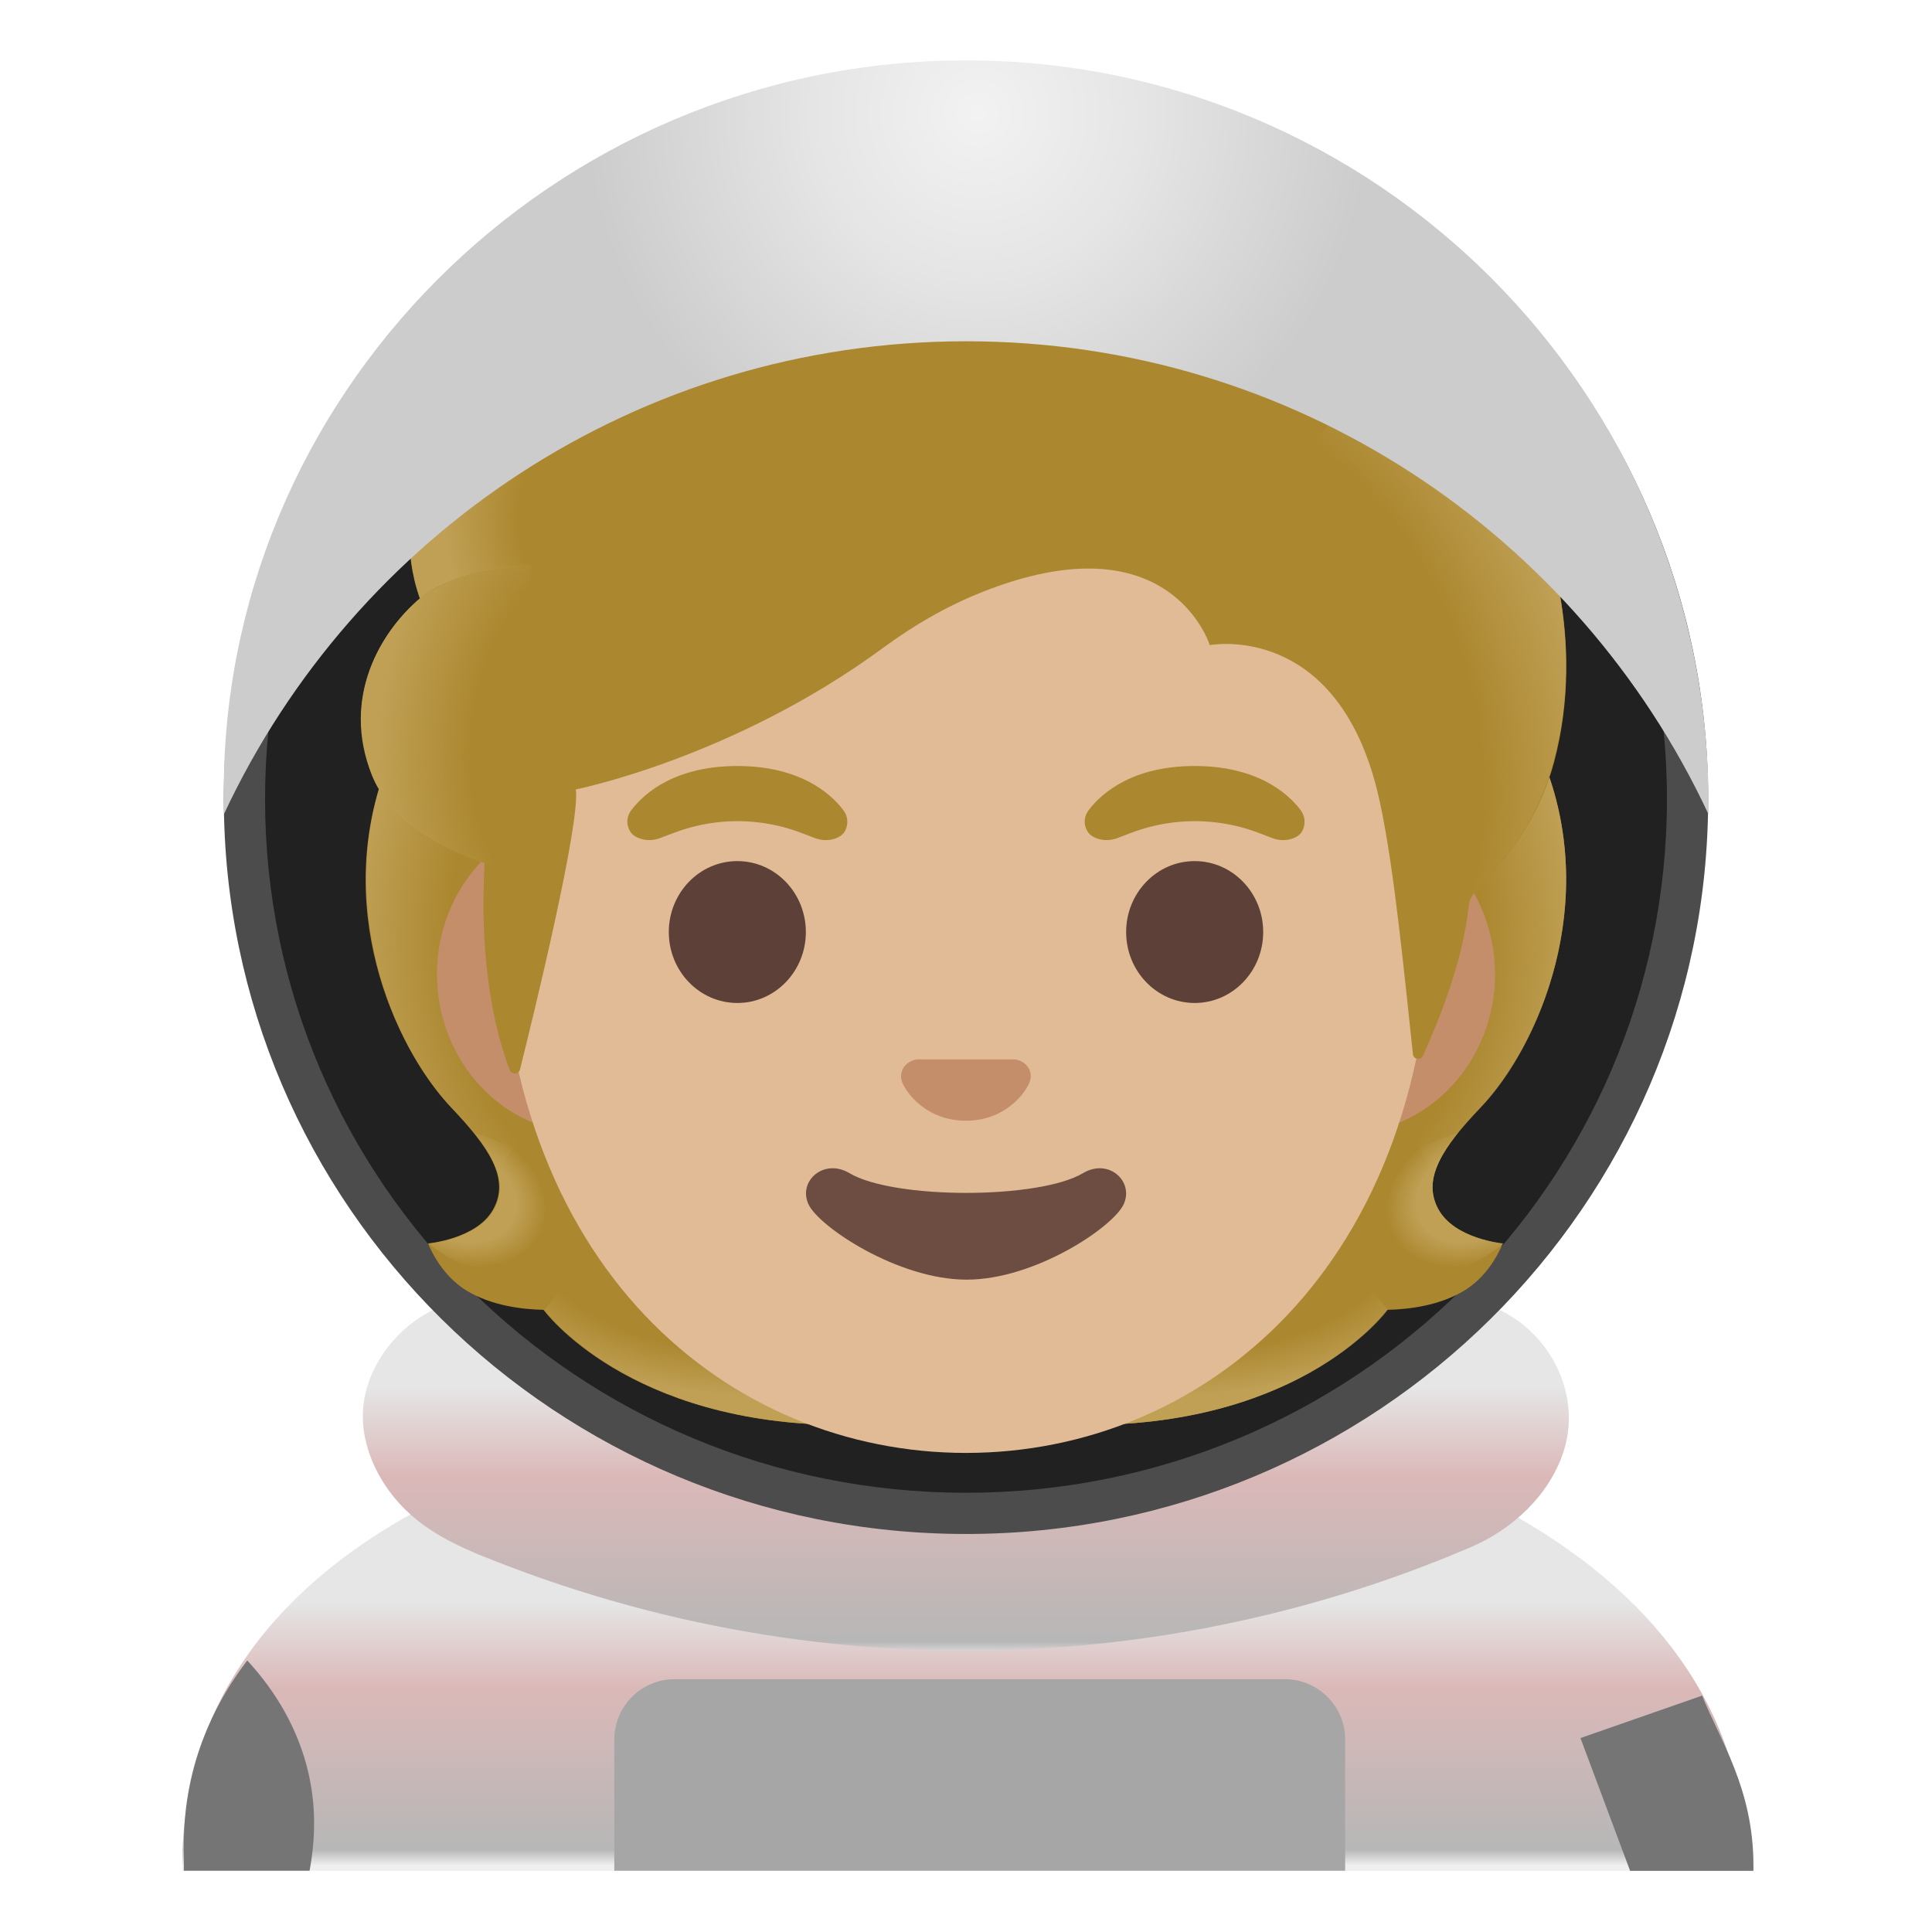
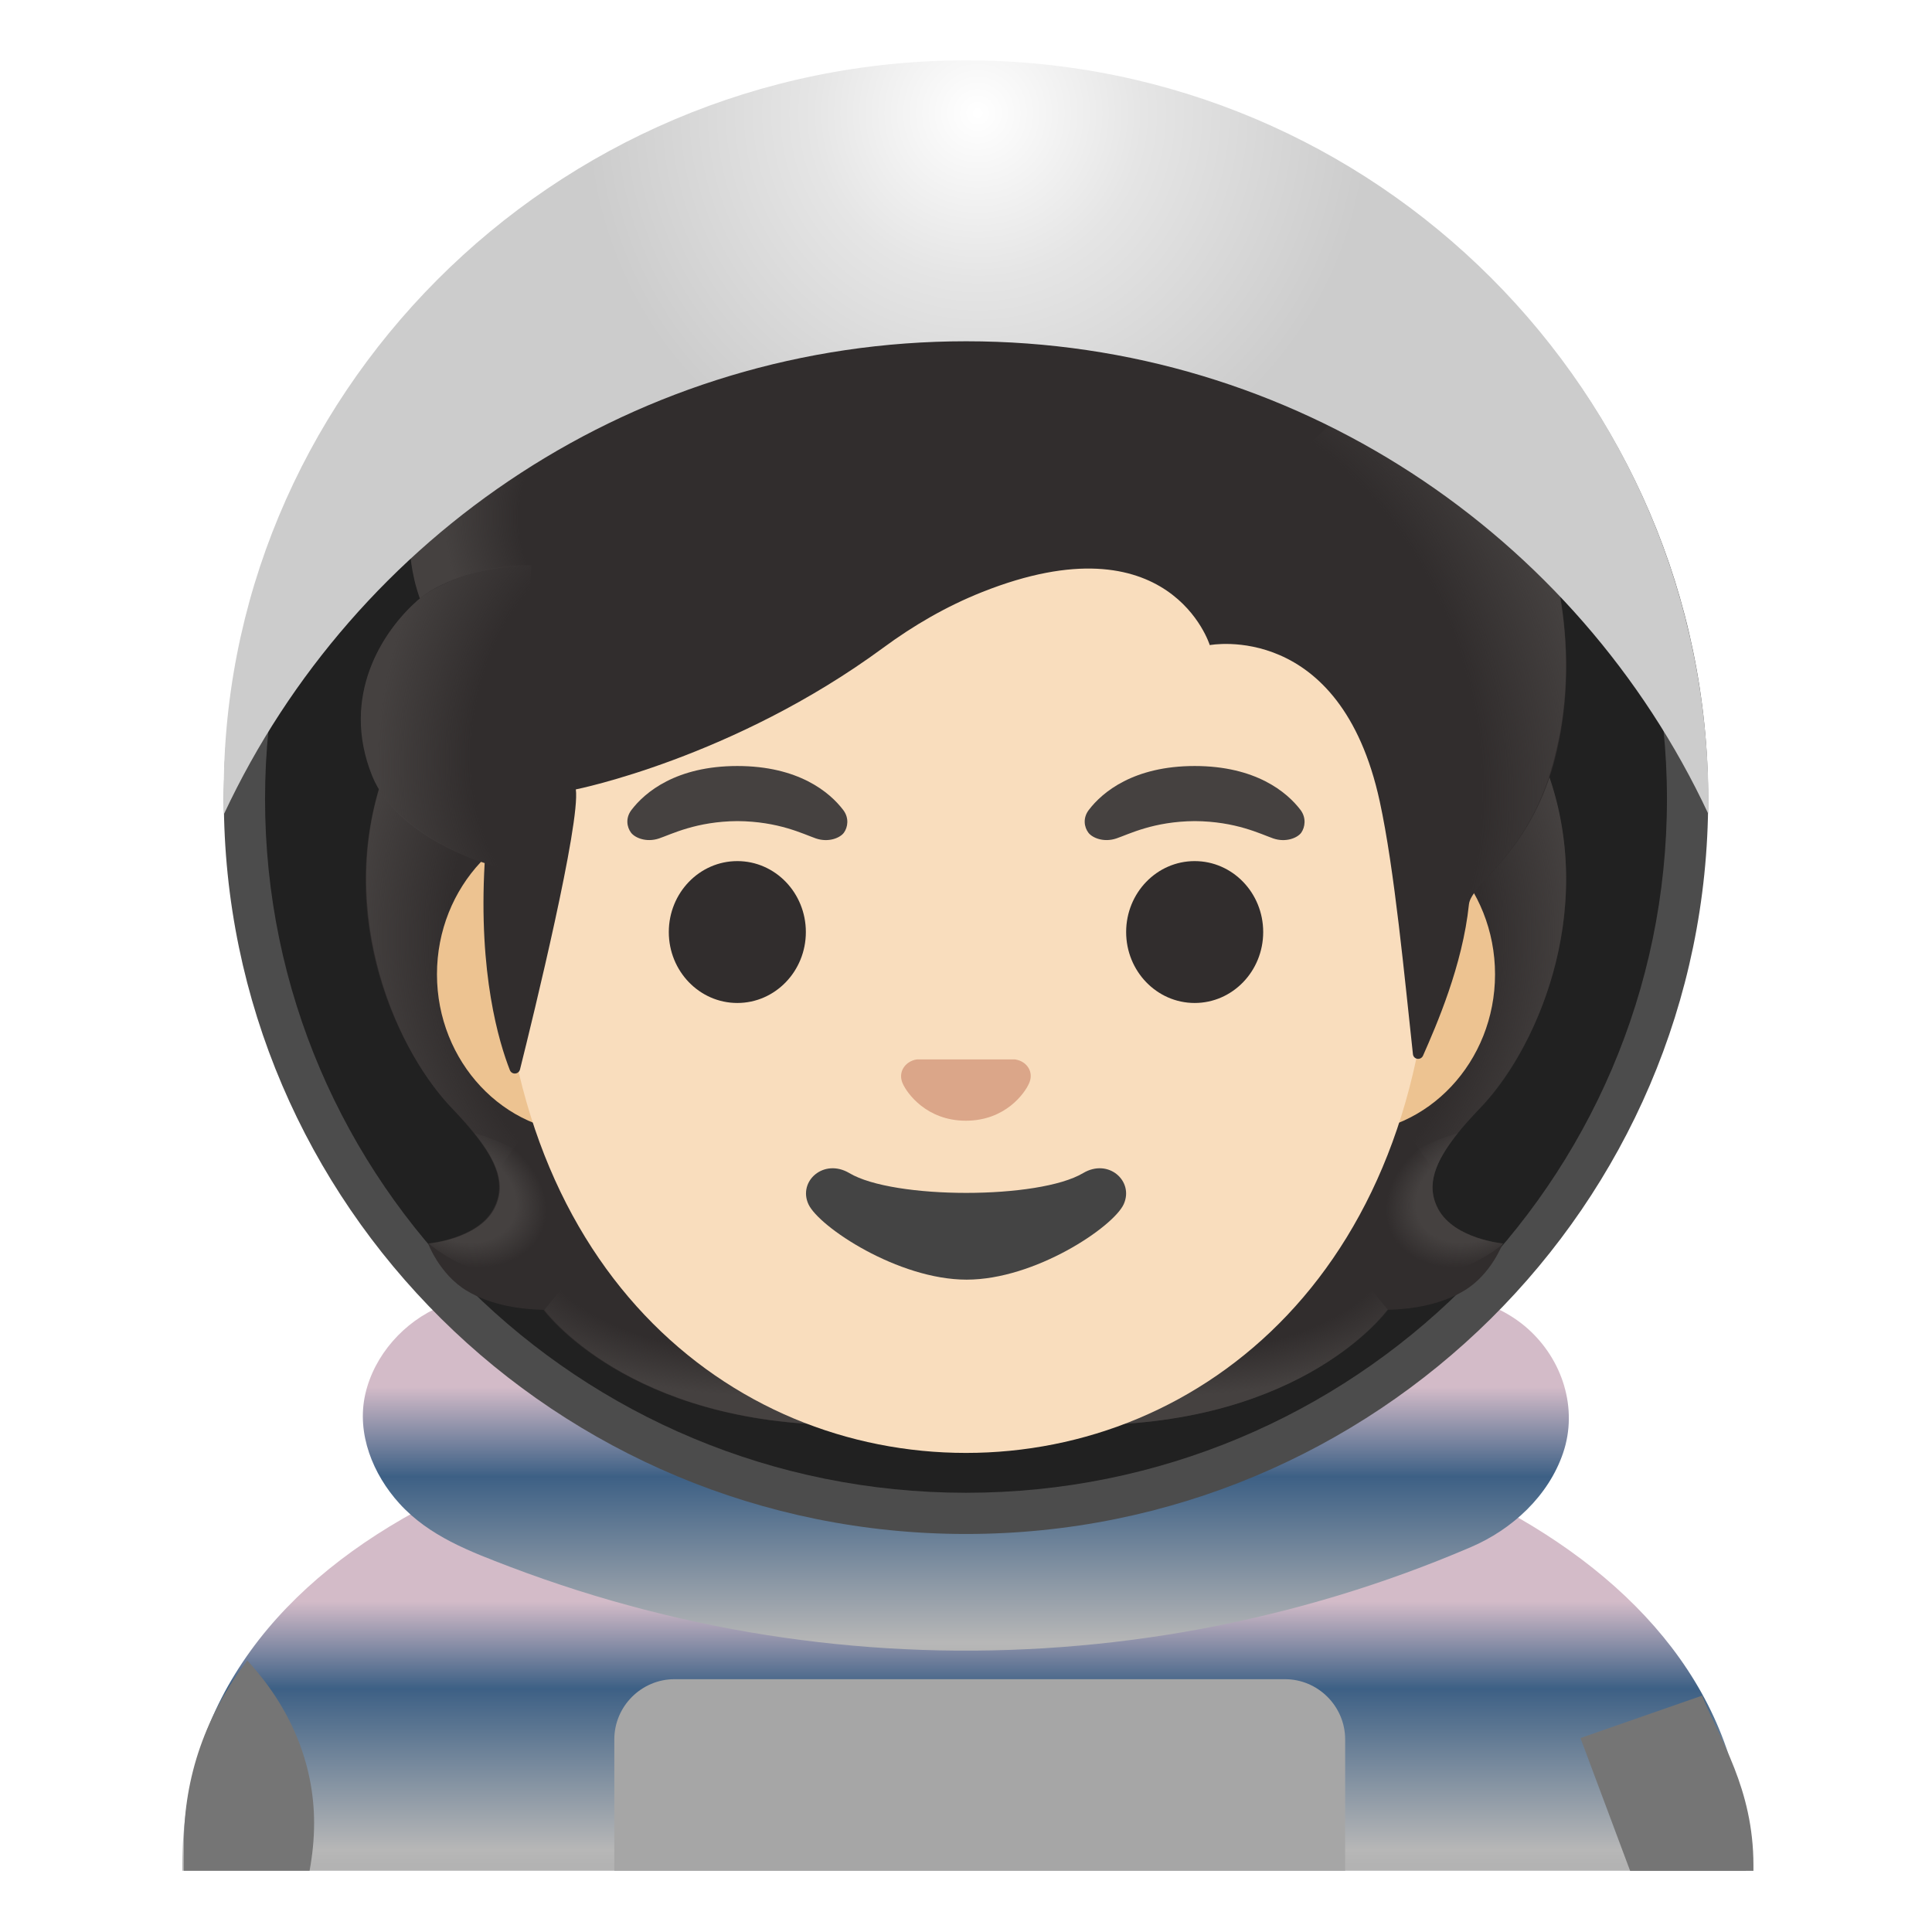
- <svg xmlns="http://www.w3.org/2000/svg" width="80px" height="80px" viewBox="0 0 128 128" aria-hidden="true" role="img" class="iconify iconify--noto" preserveAspectRatio="xMidYMid meet" fill="#000000">
+ <svg xmlns="http://www.w3.org/2000/svg" width="64px" height="64px" viewBox="0 0 128 128" aria-hidden="true" role="img" class="iconify iconify--noto" preserveAspectRatio="xMidYMid meet" fill="#000000">
  <g id="SVGRepo_bgCarrier" stroke-width="0" />
  <g id="SVGRepo_tracerCarrier" stroke-linecap="round" stroke-linejoin="round" />
  <g id="SVGRepo_iconCarrier">
-     <linearGradient id="IconifyId17ecdb2904d178eab5703" gradientUnits="userSpaceOnUse" x1="63.874" y1="4.412" x2="63.874" y2="35.688" gradientTransform="matrix(1 0 0 -1 0 128)">
-       <stop offset="0" stop-color="#f0efef"> </stop>
+     <linearGradient id="IconifyId17ecdb2904d178eab5675" gradientUnits="userSpaceOnUse" x1="63.874" y1="4.412" x2="63.874" y2="35.688" gradientTransform="matrix(1 0 0 -1 0 128)">
+       <stop offset="0" stop-color="#b3b3b3"> </stop>
      <stop offset=".033" stop-color="#b7b7b7"> </stop>
-       <stop offset=".374" stop-color="#dbb8b8"> </stop>
-       <stop offset=".559" stop-color="#e6e6e6"> </stop>
+       <stop offset=".374" stop-color="#3d6085"> </stop>
+       <stop offset=".559" stop-color="#d3bbc8"> </stop>
    </linearGradient>
-     <path d="M64.4 92.2h-.13c-25.82.04-52.19 9.31-52.19 31.37v.37H115.66v-.37c.01-20.8-25.33-31.37-51.26-31.37z" fill="url(#IconifyId17ecdb2904d178eab5703)"> </path>
+     <path d="M64.4 92.2h-.13c-25.82.04-52.19 9.31-52.19 31.37v.37H115.66v-.37c.01-20.8-25.33-31.37-51.26-31.37z" fill="url(#IconifyId17ecdb2904d178eab5675)"> </path>
    <path d="M89.12 123.94v-8.7c0-2.19-1.79-3.99-3.99-3.99H44.69c-2.19 0-3.99 1.79-3.99 3.99v8.7h48.42z" fill="#a6a6a6"> </path>
    <path d="M116.17 123.94v-.35c0-5.12-2.25-8.34-3.4-11.25l-8.06 2.81l3.29 8.8h8.17z" fill="#757575"> </path>
    <path d="M20.51 123.94c.19-1.03.3-2.08.3-3.16c0-4.02-1.62-7.73-4.43-10.77c-2.73 3.6-4.2 7.67-4.2 12.22v1.71h8.33z" fill="#757575"> </path>
-     <linearGradient id="IconifyId17ecdb2904d178eab5704" gradientUnits="userSpaceOnUse" x1="63.983" y1="36.167" x2="63.983" y2="18.139" gradientTransform="matrix(1 0 0 -1 0 128)">
-       <stop offset=".004" stop-color="#e6e6e6"> </stop>
-       <stop offset=".333" stop-color="#dbb8b8"> </stop>
+     <linearGradient id="IconifyId17ecdb2904d178eab5676" gradientUnits="userSpaceOnUse" x1="63.983" y1="36.167" x2="63.983" y2="18.139" gradientTransform="matrix(1 0 0 -1 0 128)">
+       <stop offset=".004" stop-color="#d3bbc8"> </stop>
+       <stop offset=".333" stop-color="#3d6085"> </stop>
      <stop offset=".941" stop-color="#b7b7b7"> </stop>
-       <stop offset="1" stop-color="#f0efef"> </stop>
+       <stop offset="1" stop-color="#b3b3b3"> </stop>
    </linearGradient>
-     <path d="M97.45 102.5c-11.44 4.91-23.94 7.24-36.38 6.81a84.918 84.918 0 0 1-18.15-2.61c-3.09-.79-6.14-1.76-9.12-2.89c-2.67-1.02-5.37-2.03-7.34-4.2c-1.75-1.93-2.85-4.62-2.26-7.24c.59-2.6 2.58-4.82 5.02-5.83c2.79-1.16 5.77-.89 8.5.24c2.8 1.17 5.66 2.17 8.58 2.96c11.9 3.23 24.63 3.12 36.48-.3c1.69-.49 3.36-1.04 5.01-1.66c1.63-.61 3.21-1.45 4.92-1.8c2.92-.6 6.24.03 8.51 2.05c2.3 2.05 3.34 5.28 2.34 8.23c-.97 2.86-3.38 5.07-6.11 6.24z" fill="url(#IconifyId17ecdb2904d178eab5704)"> </path>
+     <path d="M97.45 102.5c-11.44 4.91-23.94 7.24-36.38 6.81a84.918 84.918 0 0 1-18.15-2.61c-3.09-.79-6.14-1.76-9.12-2.89c-2.67-1.02-5.37-2.03-7.34-4.2c-1.75-1.93-2.85-4.62-2.26-7.24c.59-2.6 2.58-4.82 5.02-5.83c2.79-1.16 5.77-.89 8.5.24c2.8 1.17 5.66 2.17 8.58 2.96c11.9 3.23 24.63 3.12 36.48-.3c1.69-.49 3.36-1.04 5.01-1.66c1.63-.61 3.21-1.45 4.92-1.8c2.92-.6 6.24.03 8.51 2.05c2.3 2.05 3.34 5.28 2.34 8.23c-.97 2.86-3.38 5.07-6.11 6.24z" fill="url(#IconifyId17ecdb2904d178eab5676)"> </path>
    <ellipse cx="64" cy="52.94" rx="49.17" ry="48.69" fill="#4c4c4c"> </ellipse>
    <ellipse cx="64" cy="52.94" rx="46.44" ry="45.96" fill="#212121"> </ellipse>
    <g>
-       <path d="M95.3 80.11c-1.12-2.04.31-4.11 2.74-6.68c3.86-4.07 8.07-13.51 4.16-23.1c.02-.05-.77-1.67-.75-1.72l-1.61-.08c-.52-.07-18.17-.11-35.85-.11s-35.33.04-35.85.11c0 0-2.38 1.75-2.36 1.8c-3.9 9.59.3 19.03 4.16 23.1c2.43 2.57 3.86 4.64 2.74 6.68c-1.08 1.98-4.32 2.27-4.32 2.27s.75 2.03 2.54 3.12c1.66 1.01 3.7 1.25 5.11 1.28c0 0 5.52 7.63 19.93 7.63h16.04c14.42 0 19.93-7.63 19.93-7.63c1.41-.03 3.45-.27 5.11-1.28c1.8-1.09 2.54-3.12 2.54-3.12s-3.18-.29-4.26-2.27z" fill="#ab872f"> </path>
-       <radialGradient id="IconifyId17ecdb2904d178eab5705" cx="101.142" cy="45.824" r="21.003" gradientTransform="matrix(1 0 0 .4912 -24.064 59.667)" gradientUnits="userSpaceOnUse">
-         <stop offset=".728" stop-color="#bfa055" stop-opacity="0"> </stop>
-         <stop offset="1" stop-color="#bfa055"> </stop>
+       <path d="M95.3 80.11c-1.12-2.04.31-4.11 2.74-6.68c3.86-4.07 8.07-13.51 4.16-23.1c.02-.05-.77-1.67-.75-1.72l-1.61-.08c-.52-.07-18.17-.11-35.85-.11s-35.33.04-35.85.11c0 0-2.38 1.75-2.36 1.8c-3.9 9.59.3 19.03 4.16 23.1c2.43 2.57 3.86 4.64 2.74 6.68c-1.08 1.98-4.32 2.27-4.32 2.27s.75 2.03 2.54 3.12c1.66 1.01 3.7 1.25 5.11 1.28c0 0 5.52 7.63 19.93 7.63h16.04c14.42 0 19.93-7.63 19.93-7.63c1.41-.03 3.45-.27 5.11-1.28c1.8-1.09 2.54-3.12 2.54-3.12s-3.18-.29-4.26-2.27z" fill="#312d2d"> </path>
+       <radialGradient id="IconifyId17ecdb2904d178eab5677" cx="101.142" cy="45.824" r="21.003" gradientTransform="matrix(1 0 0 .4912 -24.064 59.667)" gradientUnits="userSpaceOnUse">
+         <stop offset=".728" stop-color="#454140" stop-opacity="0"> </stop>
+         <stop offset="1" stop-color="#454140"> </stop>
      </radialGradient>
-       <path d="M63.99 94.41v-8.47l25.63-2.03l2.33 2.87s-5.52 7.63-19.93 7.63h-8.03z" fill="url(#IconifyId17ecdb2904d178eab5705)"> </path>
-       <radialGradient id="IconifyId17ecdb2904d178eab5706" cx="80.457" cy="48.947" r="6.207" gradientTransform="matrix(-.9057 .4238 -.3144 -.6719 186.026 77.84)" gradientUnits="userSpaceOnUse">
-         <stop offset=".663" stop-color="#bfa055"> </stop>
-         <stop offset="1" stop-color="#bfa055" stop-opacity="0"> </stop>
+       <path d="M63.99 94.41v-8.47l25.63-2.03l2.33 2.87s-5.52 7.63-19.93 7.63h-8.03z" fill="url(#IconifyId17ecdb2904d178eab5677)"> </path>
+       <radialGradient id="IconifyId17ecdb2904d178eab5678" cx="80.457" cy="48.947" r="6.207" gradientTransform="matrix(-.9057 .4238 -.3144 -.6719 186.026 77.84)" gradientUnits="userSpaceOnUse">
+         <stop offset=".663" stop-color="#454140"> </stop>
+         <stop offset="1" stop-color="#454140" stop-opacity="0"> </stop>
      </radialGradient>
-       <path d="M91.89 83.08c-3.84-5.83 4.68-8 4.68-8s.01 0 .01.01c-1.48 1.84-2.15 3.44-1.29 5.03c1.08 1.98 4.32 2.27 4.32 2.27s-4.41 3.9-7.72.69z" fill="url(#IconifyId17ecdb2904d178eab5706)"> </path>
-       <radialGradient id="IconifyId17ecdb2904d178eab5707" cx="96.543" cy="66.506" r="27.263" gradientTransform="matrix(-.0746 -.9972 .8311 -.0622 33.61 161.905)" gradientUnits="userSpaceOnUse">
-         <stop offset=".725" stop-color="#bfa055" stop-opacity="0"> </stop>
-         <stop offset="1" stop-color="#bfa055"> </stop>
+       <path d="M91.89 83.08c-3.84-5.83 4.68-8 4.68-8s.01 0 .01.01c-1.48 1.84-2.15 3.44-1.29 5.03c1.08 1.98 4.32 2.27 4.32 2.27s-4.41 3.9-7.72.69z" fill="url(#IconifyId17ecdb2904d178eab5678)"> </path>
+       <radialGradient id="IconifyId17ecdb2904d178eab5679" cx="96.543" cy="66.506" r="27.263" gradientTransform="matrix(-.0746 -.9972 .8311 -.0622 33.61 161.905)" gradientUnits="userSpaceOnUse">
+         <stop offset=".725" stop-color="#454140" stop-opacity="0"> </stop>
+         <stop offset="1" stop-color="#454140"> </stop>
      </radialGradient>
-       <path d="M102.22 50.33c3.81 9.29-.2 18.85-3.96 22.88c-.52.55-2.7 2.7-3.2 4.42c0 0-8.56-11.93-11.11-18.95c-.52-1.42-.99-2.87-1.05-4.38c-.05-1.13.13-2.47.78-3.43c.8-1.18 18.08-1.52 18.08-1.52c.01 0 .46.98.46.98z" fill="url(#IconifyId17ecdb2904d178eab5707)"> </path>
-       <radialGradient id="IconifyId17ecdb2904d178eab5708" cx="46.342" cy="66.506" r="27.263" gradientTransform="matrix(.0746 -.9972 -.8311 -.0622 98.155 111.844)" gradientUnits="userSpaceOnUse">
-         <stop offset=".725" stop-color="#bfa055" stop-opacity="0"> </stop>
-         <stop offset="1" stop-color="#bfa055"> </stop>
+       <path d="M102.22 50.33c3.81 9.29-.2 18.85-3.96 22.88c-.52.55-2.7 2.7-3.2 4.42c0 0-8.56-11.93-11.11-18.95c-.52-1.42-.99-2.87-1.05-4.38c-.05-1.13.13-2.47.78-3.43c.8-1.18 18.08-1.52 18.08-1.52c.01 0 .46.98.46.98z" fill="url(#IconifyId17ecdb2904d178eab5679)"> </path>
+       <radialGradient id="IconifyId17ecdb2904d178eab5680" cx="46.342" cy="66.506" r="27.263" gradientTransform="matrix(.0746 -.9972 -.8311 -.0622 98.155 111.844)" gradientUnits="userSpaceOnUse">
+         <stop offset=".725" stop-color="#454140" stop-opacity="0"> </stop>
+         <stop offset="1" stop-color="#454140"> </stop>
      </radialGradient>
-       <path d="M25.8 50.33c-3.81 9.29.2 18.85 3.95 22.88c.52.55 2.7 2.7 3.2 4.42c0 0 8.56-11.93 11.11-18.95c.52-1.42.99-2.87 1.05-4.38c.05-1.13-.13-2.47-.78-3.43c-.8-1.18-1.73-.86-3.08-.86c-2.59 0-13.89-.66-14.77-.66c.01 0-.68.98-.68.98z" fill="url(#IconifyId17ecdb2904d178eab5708)"> </path>
-       <radialGradient id="IconifyId17ecdb2904d178eab5709" cx="50.941" cy="45.824" r="21.003" gradientTransform="matrix(-1 0 0 .4912 101.883 59.667)" gradientUnits="userSpaceOnUse">
-         <stop offset=".728" stop-color="#bfa055" stop-opacity="0"> </stop>
-         <stop offset="1" stop-color="#bfa055"> </stop>
+       <path d="M25.8 50.33c-3.81 9.29.2 18.85 3.95 22.88c.52.55 2.7 2.7 3.2 4.42c0 0 8.56-11.93 11.11-18.95c.52-1.42.99-2.87 1.05-4.38c.05-1.13-.13-2.47-.78-3.43c-.8-1.18-1.73-.86-3.08-.86c-2.59 0-13.89-.66-14.77-.66c.01 0-.68.98-.68.98z" fill="url(#IconifyId17ecdb2904d178eab5680)"> </path>
+       <radialGradient id="IconifyId17ecdb2904d178eab5681" cx="50.941" cy="45.824" r="21.003" gradientTransform="matrix(-1 0 0 .4912 101.883 59.667)" gradientUnits="userSpaceOnUse">
+         <stop offset=".728" stop-color="#454140" stop-opacity="0"> </stop>
+         <stop offset="1" stop-color="#454140"> </stop>
      </radialGradient>
-       <path d="M64.03 94.41v-8.47L38.4 83.91l-2.33 2.87s5.52 7.63 19.93 7.63h8.03z" fill="url(#IconifyId17ecdb2904d178eab5709)"> </path>
-       <radialGradient id="IconifyId17ecdb2904d178eab5710" cx="30.256" cy="48.947" r="6.207" gradientTransform="matrix(.9057 .4238 .3144 -.6719 -12.537 99.116)" gradientUnits="userSpaceOnUse">
-         <stop offset=".663" stop-color="#bfa055"> </stop>
-         <stop offset="1" stop-color="#bfa055" stop-opacity="0"> </stop>
+       <path d="M64.03 94.41v-8.47L38.4 83.91l-2.33 2.87s5.52 7.63 19.93 7.63h8.03z" fill="url(#IconifyId17ecdb2904d178eab5681)"> </path>
+       <radialGradient id="IconifyId17ecdb2904d178eab5682" cx="30.256" cy="48.947" r="6.207" gradientTransform="matrix(.9057 .4238 .3144 -.6719 -12.537 99.116)" gradientUnits="userSpaceOnUse">
+         <stop offset=".663" stop-color="#454140"> </stop>
+         <stop offset="1" stop-color="#454140" stop-opacity="0"> </stop>
      </radialGradient>
-       <path d="M36.13 83.08c3.84-5.83-4.68-8-4.68-8s-.01 0-.01.01c1.48 1.84 2.15 3.44 1.29 5.03c-1.08 1.98-4.32 2.27-4.32 2.27s4.41 3.9 7.72.69z" fill="url(#IconifyId17ecdb2904d178eab5710)"> </path>
+       <path d="M36.13 83.08c3.84-5.83-4.68-8-4.68-8s-.01 0-.01.01c1.48 1.84 2.15 3.44 1.29 5.03c-1.08 1.98-4.32 2.27-4.32 2.27s4.41 3.9 7.72.69z" fill="url(#IconifyId17ecdb2904d178eab5682)"> </path>
    </g>
    <g>
-       <path d="M89.18 54.03H38.82c-5.43 0-9.87 4.73-9.87 10.52s4.44 10.52 9.87 10.52h50.36c5.43 0 9.87-4.73 9.87-10.52s-4.44-10.52-9.87-10.52z" fill="#c48e6a"> </path>
-       <path d="M64 17.75c-16.04 0-30.89 17.15-30.89 41.83c0 24.55 15.3 36.68 30.89 36.68s30.89-12.14 30.89-36.68c0-24.68-14.85-41.83-30.89-41.83z" fill="#e0bb95"> </path>
-       <g fill="#ab872f">
+       <path d="M89.18 54.03H38.82c-5.43 0-9.87 4.73-9.87 10.52s4.44 10.52 9.87 10.52h50.36c5.43 0 9.87-4.73 9.87-10.52s-4.44-10.52-9.87-10.52z" fill="#edc391"> </path>
+       <path d="M64 17.75c-16.04 0-30.89 17.15-30.89 41.83c0 24.55 15.3 36.68 30.89 36.68s30.89-12.14 30.89-36.68c0-24.68-14.85-41.83-30.89-41.83z" fill="#f9ddbd"> </path>
+       <g fill="#454140">
        <path d="M55.87 53.67c-.9-1.19-2.98-2.92-7.02-2.92s-6.12 1.73-7.02 2.92c-.4.53-.3 1.13-.02 1.5c.26.34 1.01.66 1.85.38c.83-.28 2.47-1.13 5.2-1.15c2.73.02 4.36.86 5.2 1.15c.83.28 1.59-.03 1.85-.38c.26-.36.36-.97-.04-1.5z"> </path>
        <path d="M86.17 53.67c-.9-1.19-2.98-2.92-7.02-2.92s-6.12 1.73-7.02 2.92c-.4.53-.3 1.13-.02 1.5c.26.34 1.01.66 1.85.38c.83-.28 2.46-1.13 5.2-1.15c2.73.02 4.36.86 5.2 1.15c.83.28 1.59-.03 1.85-.38c.25-.36.35-.97-.04-1.5z"> </path>
      </g>
-       <g fill="#5d4037">
+       <g fill="#312d2d">
        <ellipse cx="48.85" cy="61.75" rx="4.54" ry="4.7"> </ellipse>
        <ellipse cx="79.15" cy="61.75" rx="4.54" ry="4.7"> </ellipse>
      </g>
-       <path d="M67.56 70.27c-.1-.04-.2-.06-.3-.08h-6.52c-.1.01-.2.04-.3.08c-.59.24-.92.85-.64 1.5s1.58 2.48 4.19 2.48c2.62 0 3.91-1.83 4.19-2.48c.29-.65-.03-1.26-.62-1.5z" fill="#c48e6a"> </path>
-       <path d="M71.76 77.72c-2.93 1.75-12.56 1.75-15.49 0c-1.69-1-3.41.53-2.71 2.06c.69 1.5 5.94 5 10.48 5s9.72-3.49 10.41-5c.69-1.53-1.01-3.06-2.69-2.06z" fill="#6d4c41"> </path>
+       <path d="M67.56 70.27c-.1-.04-.2-.06-.3-.08h-6.52c-.1.01-.2.04-.3.08c-.59.24-.92.85-.64 1.5s1.58 2.48 4.19 2.48c2.62 0 3.91-1.83 4.19-2.48c.29-.65-.03-1.26-.62-1.5z" fill="#dba689"> </path>
+       <path d="M71.76 77.72c-2.93 1.75-12.56 1.75-15.49 0c-1.69-1-3.41.53-2.71 2.06c.69 1.5 5.94 5 10.48 5s9.72-3.49 10.41-5c.69-1.53-1.01-3.06-2.69-2.06z" fill="#444"> </path>
    </g>
    <g>
-       <path d="M100.8 32.05c-2.24-3.39-7.27-7.94-11.77-8.24c-.72-4.34-5.36-8.01-9.85-9.43c-12.15-3.85-20.06.47-24.31 2.79c-.88.48-6.58 3.64-10.57 1.37c-2.5-1.42-2.45-5.27-2.45-5.27s-7.83 2.98-5.15 11.29c-2.69.11-6.22 1.25-8.08 5.02c-2.22 4.5-1.43 8.26-.79 10.06c-2.32 1.96-5.23 6.15-3.23 11.57c1.5 4.09 7.51 5.97 7.51 5.97c-.42 7.35.95 11.88 1.67 13.72c.13.32.58.29.67-.04c.91-3.64 4.01-16.34 3.7-18.56c0 0 10.42-2.07 20.36-9.38c2.02-1.49 4.21-2.76 6.55-3.69c12.48-4.97 15.09 3.51 15.09 3.51s8.65-1.66 11.26 10.35c.98 4.5 1.65 11.71 2.2 16.75c.04.36.52.43.67.1c.88-2 2.62-5.97 3.04-10.02c.15-1.42 3.99-3.31 5.64-9.42c2.18-8.16-.54-16-2.16-18.45z" fill="#ab872f"> </path>
-       <radialGradient id="IconifyId17ecdb2904d178eab5711" cx="80.548" cy="79.47" r="32.723" gradientTransform="matrix(.3076 .9515 .706 -.2282 -.336 -9.978)" gradientUnits="userSpaceOnUse">
-         <stop offset=".699" stop-color="#bfa055" stop-opacity="0"> </stop>
-         <stop offset="1" stop-color="#bfa055"> </stop>
+       <path d="M100.8 32.05c-2.24-3.39-7.27-7.94-11.77-8.24c-.72-4.34-5.36-8.01-9.85-9.43c-12.15-3.85-20.06.47-24.31 2.79c-.88.48-6.58 3.64-10.57 1.37c-2.5-1.42-2.45-5.27-2.45-5.27s-7.83 2.98-5.15 11.29c-2.69.11-6.22 1.25-8.08 5.02c-2.22 4.5-1.43 8.26-.79 10.06c-2.32 1.96-5.23 6.15-3.23 11.57c1.5 4.09 7.51 5.97 7.51 5.97c-.42 7.35.95 11.88 1.67 13.72c.13.32.58.29.67-.04c.91-3.64 4.01-16.34 3.7-18.56c0 0 10.42-2.07 20.36-9.38c2.02-1.49 4.21-2.76 6.55-3.69c12.48-4.97 15.09 3.51 15.09 3.51s8.65-1.66 11.26 10.35c.98 4.5 1.65 11.71 2.2 16.75c.04.36.52.43.67.1c.88-2 2.62-5.97 3.04-10.02c.15-1.42 3.99-3.31 5.64-9.42c2.18-8.16-.54-16-2.16-18.45z" fill="#312d2d"> </path>
+       <radialGradient id="IconifyId17ecdb2904d178eab5683" cx="80.548" cy="79.47" r="32.723" gradientTransform="matrix(.3076 .9515 .706 -.2282 -.336 -9.978)" gradientUnits="userSpaceOnUse">
+         <stop offset=".699" stop-color="#454140" stop-opacity="0"> </stop>
+         <stop offset="1" stop-color="#454140"> </stop>
      </radialGradient>
-       <path d="M97.26 59.96c.15-1.42 3.99-3.31 5.64-9.42c.18-.65.32-1.31.46-1.98c1.34-7.43-1.07-14.25-2.56-16.51c-2.07-3.14-6.52-7.25-10.74-8.09c-.37-.05-.72-.09-1.07-.11c0 0 .3 1.97-.5 3.55c-1.03 2.04-3.13 2.52-3.13 2.52c11 11 10.22 20.2 11.9 30.04z" fill="url(#IconifyId17ecdb2904d178eab5711)"> </path>
-       <radialGradient id="IconifyId17ecdb2904d178eab5712" cx="48.645" cy="115.151" r="8.58" gradientTransform="matrix(.8813 .4726 .5603 -1.045 -58.744 110.194)" gradientUnits="userSpaceOnUse">
-         <stop offset=".58" stop-color="#bfa055"> </stop>
-         <stop offset="1" stop-color="#bfa055" stop-opacity="0"> </stop>
+       <path d="M97.26 59.96c.15-1.42 3.99-3.31 5.64-9.42c.18-.65.32-1.31.46-1.98c1.34-7.43-1.07-14.25-2.56-16.51c-2.07-3.14-6.52-7.25-10.74-8.09c-.37-.05-.72-.09-1.07-.11c0 0 .3 1.97-.5 3.55c-1.03 2.04-3.13 2.52-3.13 2.52c11 11 10.22 20.2 11.9 30.04z" fill="url(#IconifyId17ecdb2904d178eab5683)"> </path>
+       <radialGradient id="IconifyId17ecdb2904d178eab5684" cx="48.645" cy="115.151" r="8.58" gradientTransform="matrix(.8813 .4726 .5603 -1.045 -58.744 110.194)" gradientUnits="userSpaceOnUse">
+         <stop offset=".58" stop-color="#454140"> </stop>
+         <stop offset="1" stop-color="#454140" stop-opacity="0"> </stop>
      </radialGradient>
-       <path d="M57.53 15.78c-1.01.49-1.89.97-2.66 1.39c-.88.48-6.58 3.64-10.57 1.37c-2.46-1.4-2.45-5.12-2.45-5.26c-1.13 1.44-4.55 11.74 5.44 12.42c4.31.3 6.96-3.46 8.54-6.64c.56-1.15 1.46-2.83 1.7-3.28z" fill="url(#IconifyId17ecdb2904d178eab5712)"> </path>
-       <radialGradient id="IconifyId17ecdb2904d178eab5713" cx="45.2" cy="107.323" r="7.875" gradientTransform="matrix(1 0 0 -1.2233 0 151.966)" gradientUnits="userSpaceOnUse">
-         <stop offset=".702" stop-color="#bfa055" stop-opacity="0"> </stop>
-         <stop offset="1" stop-color="#bfa055"> </stop>
+       <path d="M57.53 15.78c-1.01.49-1.89.97-2.66 1.39c-.88.48-6.58 3.64-10.57 1.37c-2.46-1.4-2.45-5.12-2.45-5.26c-1.13 1.44-4.55 11.74 5.44 12.42c4.31.3 6.96-3.46 8.54-6.64c.56-1.15 1.46-2.83 1.7-3.28z" fill="url(#IconifyId17ecdb2904d178eab5684)"> </path>
+       <radialGradient id="IconifyId17ecdb2904d178eab5685" cx="45.2" cy="107.323" r="7.875" gradientTransform="matrix(1 0 0 -1.2233 0 151.966)" gradientUnits="userSpaceOnUse">
+         <stop offset=".702" stop-color="#454140" stop-opacity="0"> </stop>
+         <stop offset="1" stop-color="#454140"> </stop>
      </radialGradient>
-       <path d="M41.81 13.29c-.01.01-.03.01-.06.02h-.01c-.86.36-7.57 3.47-5.06 11.26l7.15 1.15c-6.32-6.41-2-12.44-2-12.44l-.02.01z" fill="url(#IconifyId17ecdb2904d178eab5713)"> </path>
-       <radialGradient id="IconifyId17ecdb2904d178eab5714" cx="44.117" cy="93.422" r="14.77" gradientTransform="matrix(-.9657 -.2598 -.2432 .9037 109.44 -38.386)" gradientUnits="userSpaceOnUse">
-         <stop offset=".66" stop-color="#bfa055" stop-opacity="0"> </stop>
-         <stop offset="1" stop-color="#bfa055"> </stop>
+       <path d="M41.81 13.29c-.01.01-.03.01-.06.02h-.01c-.86.36-7.57 3.47-5.06 11.26l7.15 1.15c-6.32-6.41-2-12.44-2-12.44l-.02.01z" fill="url(#IconifyId17ecdb2904d178eab5685)"> </path>
+       <radialGradient id="IconifyId17ecdb2904d178eab5686" cx="44.117" cy="93.422" r="14.77" gradientTransform="matrix(-.9657 -.2598 -.2432 .9037 109.44 -38.386)" gradientUnits="userSpaceOnUse">
+         <stop offset=".66" stop-color="#454140" stop-opacity="0"> </stop>
+         <stop offset="1" stop-color="#454140"> </stop>
      </radialGradient>
-       <path d="M41.11 25.28l-4.42-.71c-.17 0-.76.05-1.08.1c-2.49.35-5.42 1.63-7 4.92c-1.71 3.54-1.66 6.59-1.2 8.62c.13.68.41 1.45.41 1.45s2.19-2.07 7.39-2.21l5.9-12.17z" fill="url(#IconifyId17ecdb2904d178eab5714)"> </path>
-       <radialGradient id="IconifyId17ecdb2904d178eab5715" cx="40.613" cy="79.16" r="15.507" gradientTransform="matrix(.9907 .1363 .1915 -1.3921 -14.778 153.503)" gradientUnits="userSpaceOnUse">
-         <stop offset=".598" stop-color="#bfa055" stop-opacity="0"> </stop>
-         <stop offset="1" stop-color="#bfa055"> </stop>
+       <path d="M41.11 25.28l-4.42-.71c-.17 0-.76.05-1.08.1c-2.49.35-5.42 1.63-7 4.92c-1.71 3.54-1.66 6.59-1.2 8.62c.13.68.41 1.45.41 1.45s2.19-2.07 7.39-2.21l5.9-12.17z" fill="url(#IconifyId17ecdb2904d178eab5686)"> </path>
+       <radialGradient id="IconifyId17ecdb2904d178eab5687" cx="40.613" cy="79.16" r="15.507" gradientTransform="matrix(.9907 .1363 .1915 -1.3921 -14.778 153.503)" gradientUnits="userSpaceOnUse">
+         <stop offset=".598" stop-color="#454140" stop-opacity="0"> </stop>
+         <stop offset="1" stop-color="#454140"> </stop>
      </radialGradient>
-       <path d="M27.61 39.83c-2.18 1.93-5.11 6.24-2.95 11.58c1.63 4.03 7.43 5.78 7.43 5.78c0 .02 1.16.36 1.76.36l1.36-20.11c-2.78 0-5.45.83-7.18 2.04c.01.03-.43.32-.42.35z" fill="url(#IconifyId17ecdb2904d178eab5715)"> </path>
+       <path d="M27.61 39.83c-2.18 1.93-5.11 6.24-2.95 11.58c1.63 4.03 7.43 5.78 7.43 5.78c0 .02 1.16.36 1.76.36l1.36-20.11c-2.78 0-5.45.83-7.18 2.04c.01.03-.43.32-.42.35z" fill="url(#IconifyId17ecdb2904d178eab5687)"> </path>
    </g>
    <g>
-       <radialGradient id="IconifyId17ecdb2904d178eab5716" cx="64.775" cy="120.5" r="26.001" gradientTransform="matrix(1 0 0 -1 0 128)" gradientUnits="userSpaceOnUse">
-         <stop offset=".005" stop-color="#f2f2f2"> </stop>
+       <radialGradient id="IconifyId17ecdb2904d178eab5688" cx="64.775" cy="120.5" r="26.001" gradientTransform="matrix(1 0 0 -1 0 128)" gradientUnits="userSpaceOnUse">
+         <stop offset=".005" stop-color="#ffffff"> </stop>
        <stop offset=".422" stop-color="#e5e5e5"> </stop>
        <stop offset="1" stop-color="#ccc"> </stop>
      </radialGradient>
-       <path d="M64.01 22.61c21.75 0 40.51 12.81 49.16 31.29c0-.24.02-.49.02-.73C113.19 26.02 91.17 4 64.01 4c-27.46 0-49.6 22.38-49.18 49.18c0 .24.02.49.02.73c8.65-18.49 27.41-31.3 49.16-31.3z" fill="url(#IconifyId17ecdb2904d178eab5716)"> </path>
+       <path d="M64.01 22.61c21.75 0 40.51 12.81 49.16 31.29c0-.24.02-.49.02-.73C113.19 26.02 91.17 4 64.01 4c-27.46 0-49.6 22.38-49.18 49.18c0 .24.02.49.02.73c8.65-18.49 27.41-31.3 49.16-31.3z" fill="url(#IconifyId17ecdb2904d178eab5688)"> </path>
    </g>
  </g>
</svg>
